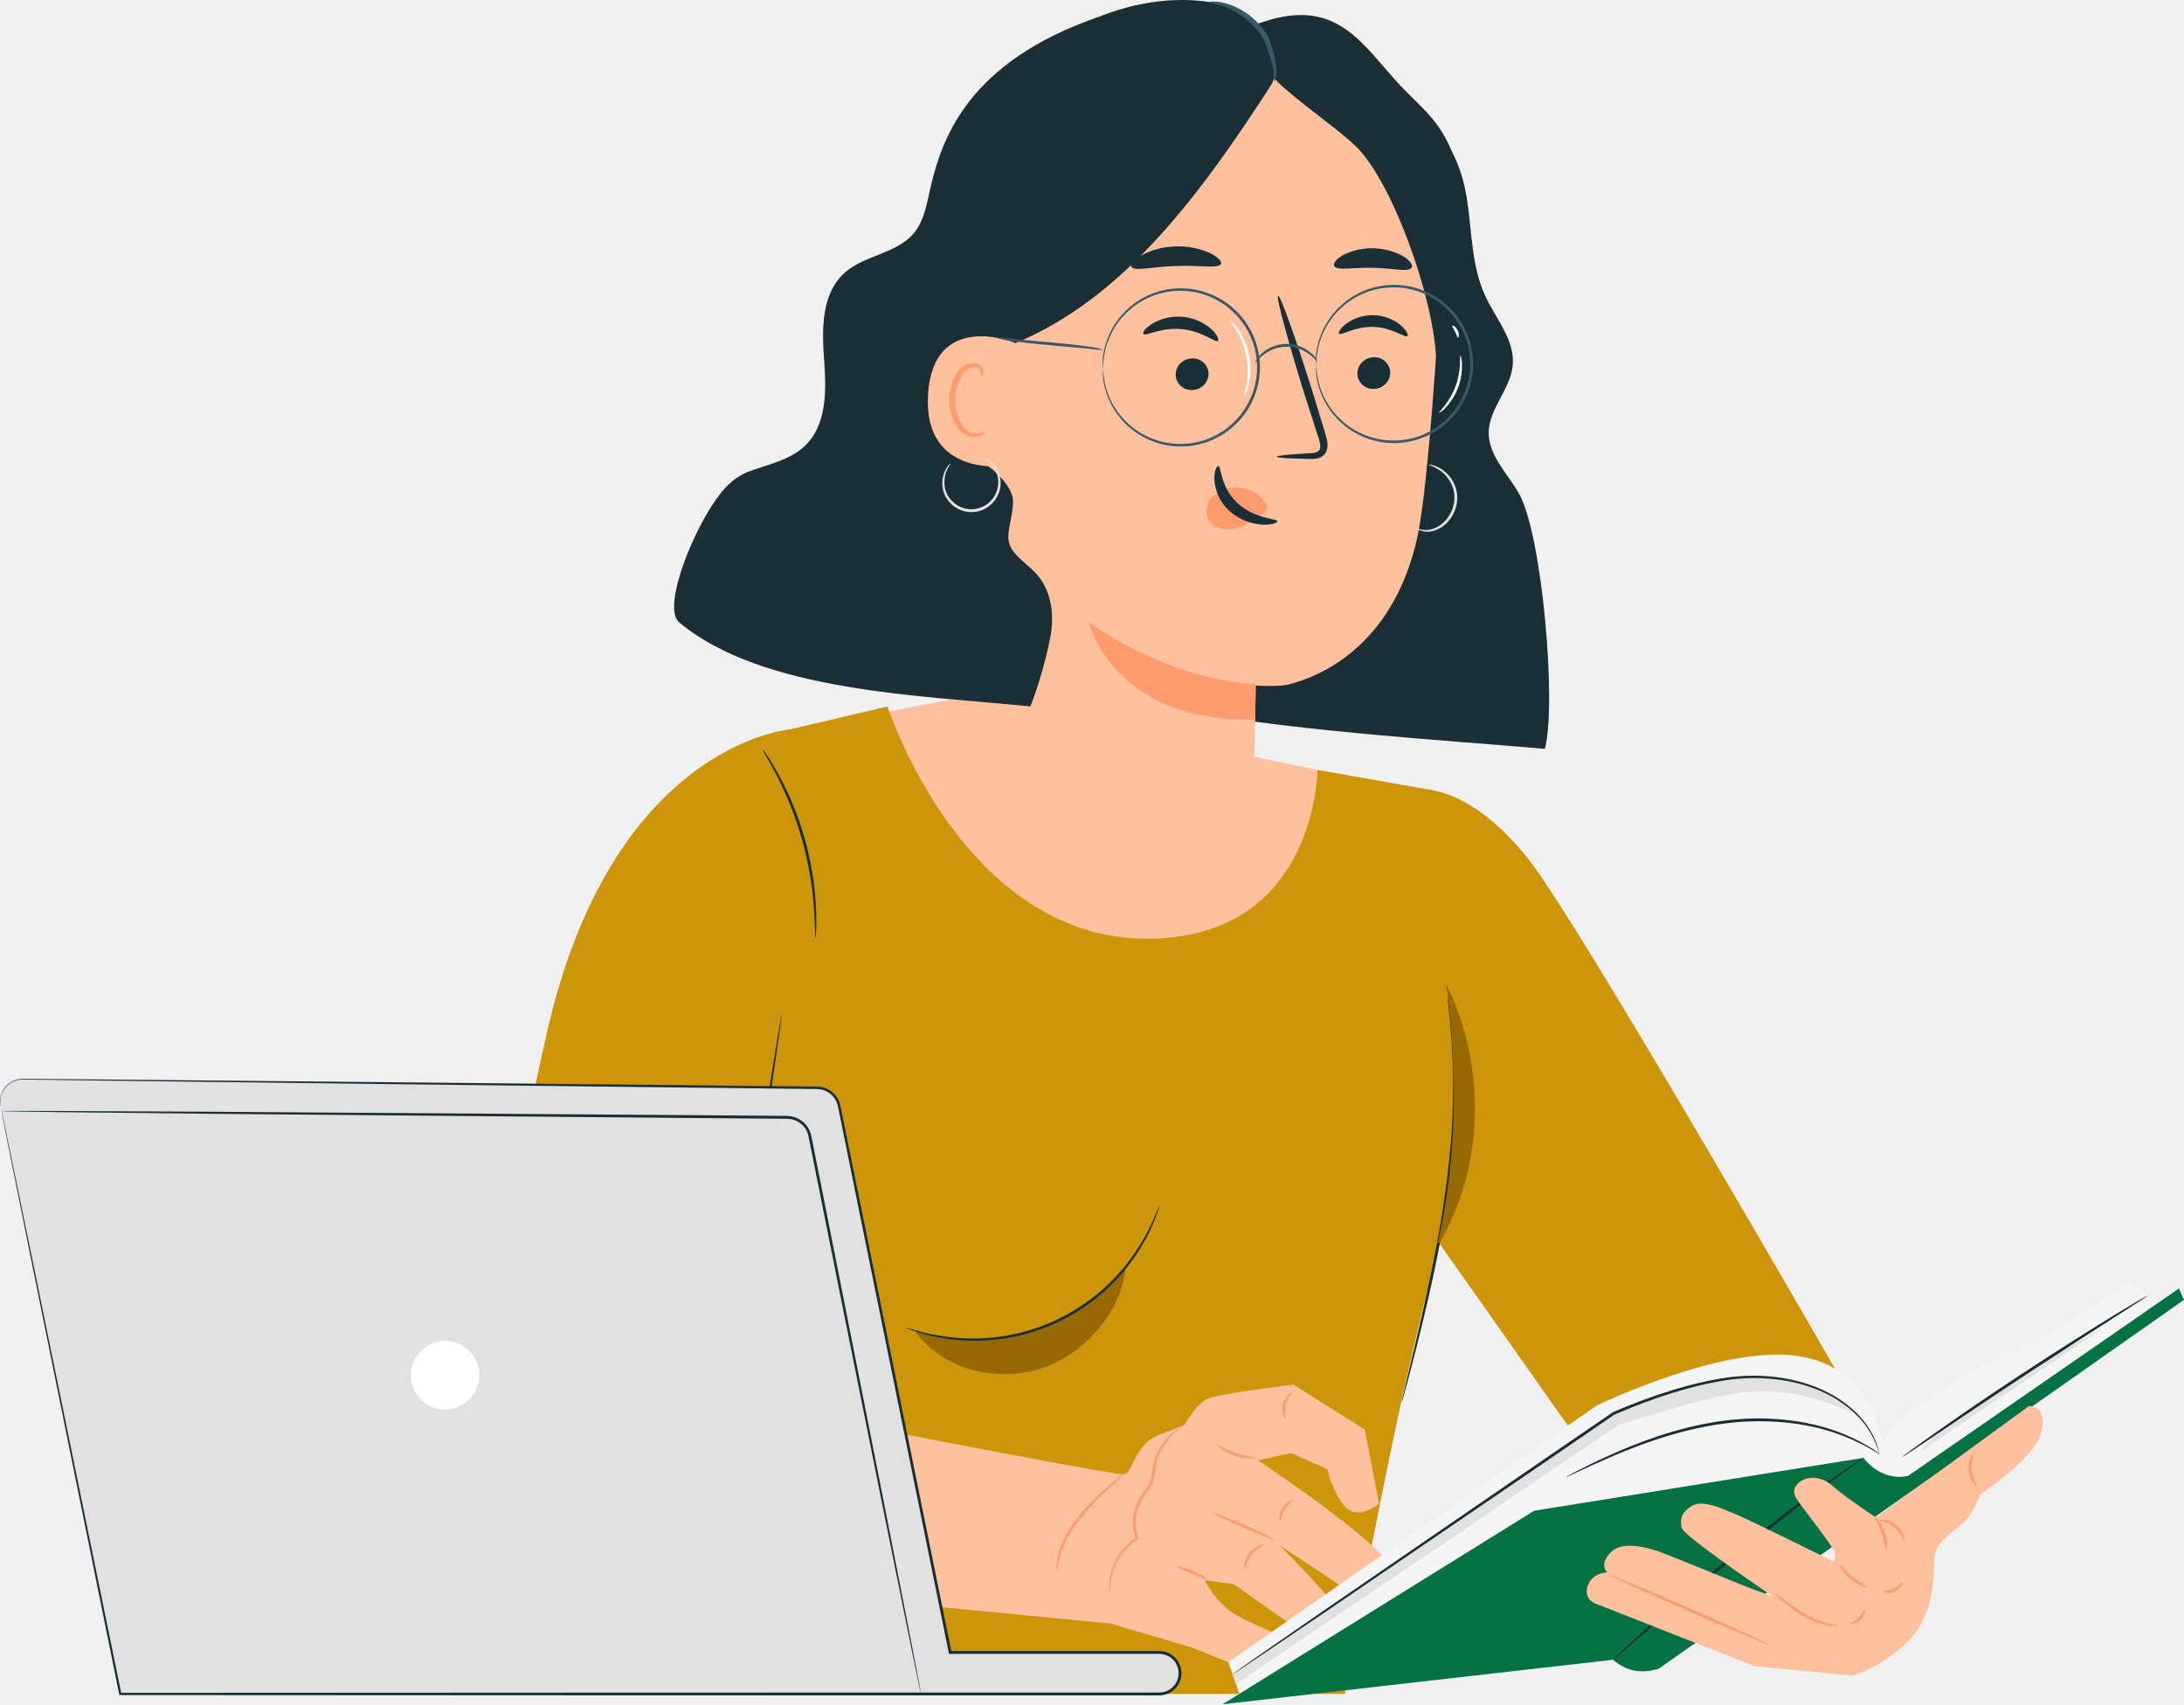
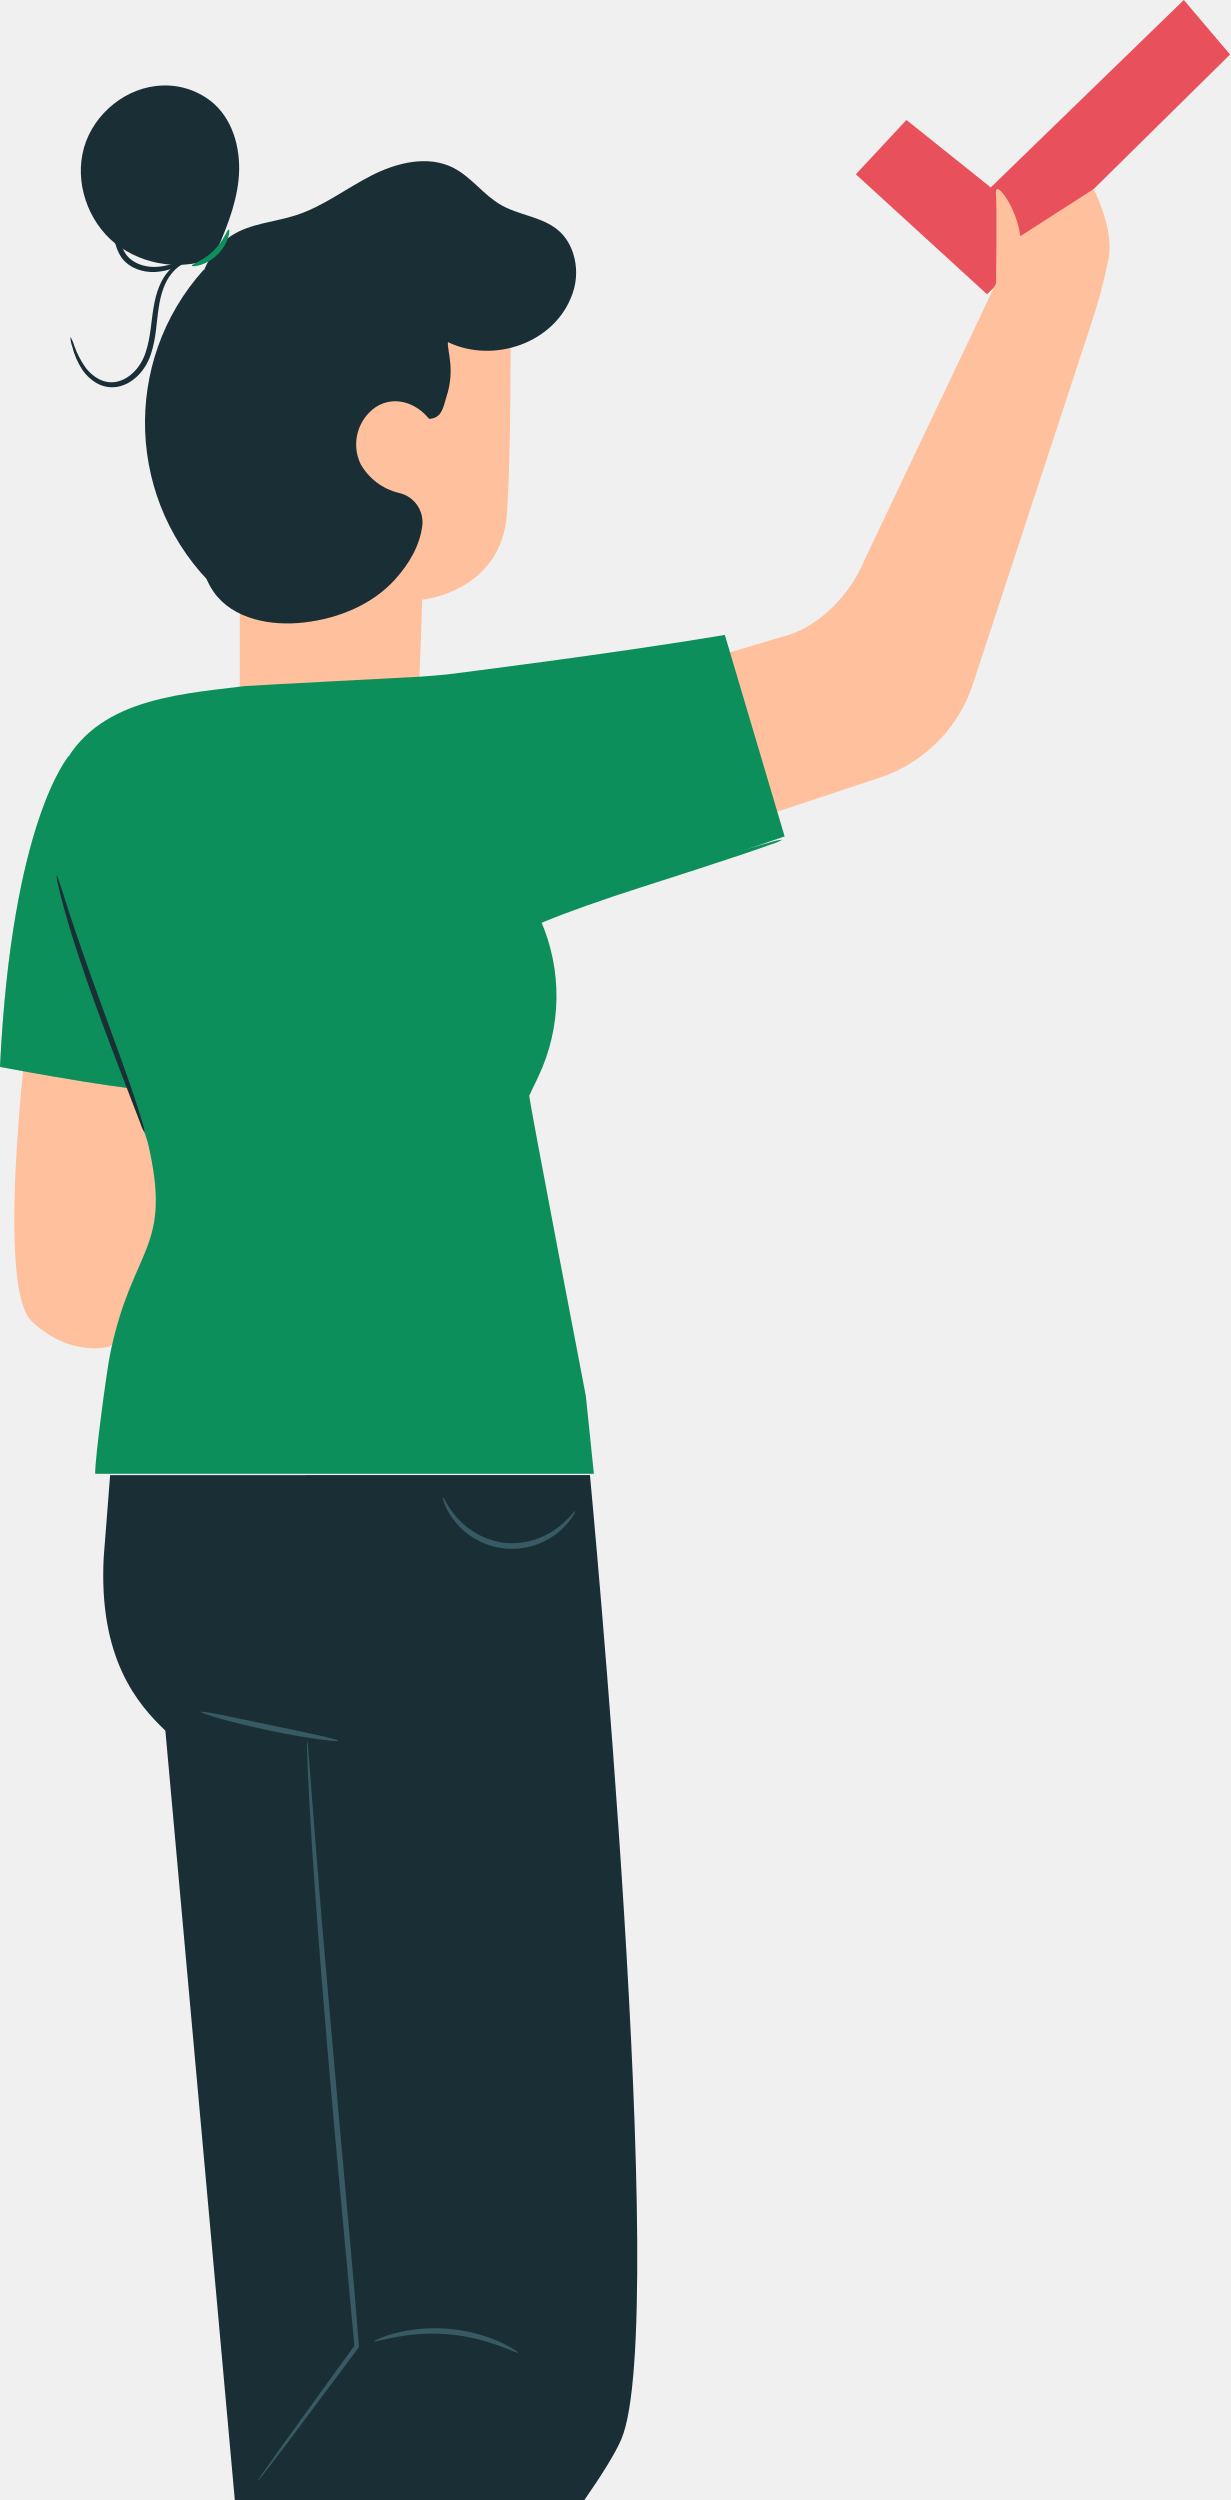
- <svg xmlns="http://www.w3.org/2000/svg" id="persona" width="650.521" height="507.711" viewBox="0 0 650.521 507.711">
+ <svg xmlns="http://www.w3.org/2000/svg" id="persona" width="333.617" height="678.046" viewBox="0 0 333.617 678.046">
  <defs>
    <clipPath id="clip-path">
-       <rect id="Rectángulo_84" data-name="Rectángulo 84" width="650.521" height="507.711" fill="none" />
+       <rect id="Rectángulo_104" data-name="Rectángulo 104" width="333.617" height="678.046" fill="none" />
+     </clipPath>
+     <clipPath id="clip-path-3">
+       <rect id="Rectángulo_102" data-name="Rectángulo 102" width="44.881" height="90.711" fill="none" />
    </clipPath>
  </defs>
-   <path id="Trazado_217" data-name="Trazado 217" d="M159.758,132.638l35.014-6.753,67.169,15.4,34.046,7.1.483,46.521L220.531,208.9l-51.247-15.185L149.91,165.207Z" transform="translate(96.417 80.965)" fill="#ffc09d" />
-   <g id="Grupo_54" data-name="Grupo 54">
-     <g id="Grupo_53" data-name="Grupo 53" clip-path="url(#clip-path)">
-       <path id="Trazado_218" data-name="Trazado 218" d="M163.837,135.861l33.047-7.785s23.361,72.225,81.021,69.117c46.995-2.534,47.047-50.214,47.047-50.214l34.355,6.071s14.406,87.229-1.385,148.416c-13.144,50.925-24.8,120.755-24.8,120.755H104.874Z" transform="translate(67.451 82.374)" fill="#cc950a" />
-       <path id="Trazado_219" data-name="Trazado 219" d="M404.962,349.737S310.824,184.826,293.881,163.652c-18.54-23.174-33.346-20.5-33.346-20.5l-9.967,111.108,80.039,113.561,19.076,6.88Z" transform="translate(161.156 92.012)" fill="#cc950a" />
-       <path id="Trazado_220" data-name="Trazado 220" d="M180.647,132.248s-53.5,4.287-72.7,91.943C99.264,263.839,88.292,310.3,85.131,341.535c-2.294,22.651,11.7,46.212,34.276,49.113l28.364,5.256a29.781,29.781,0,0,0,34.375-22.288l9.585-39.656-25.49-8.5,5.9-118.168Z" transform="translate(54.596 85.058)" fill="#cc950a" />
-       <path id="Trazado_221" data-name="Trazado 221" d="M267.727,180.589a6.628,6.628,0,0,1,.245,1.223c.136.889.314,2.064.539,3.533.112.776.235,1.63.368,2.557q.143,1.417.311,3.056c.222,2.194.49,4.691.6,7.467a184.057,184.057,0,0,1,.131,19.5,234.719,234.719,0,0,1-2.368,23.759c-1.229,8.383-2.775,16.308-4.344,23.473-1.54,7.174-3.119,13.587-4.451,18.97-1.362,5.375-2.489,9.718-3.309,12.708-.4,1.431-.715,2.575-.955,3.441a6.947,6.947,0,0,1-.389,1.185,6.6,6.6,0,0,1,.222-1.227c.2-.876.468-2.033.8-3.48.741-3.106,1.775-7.445,3.045-12.769,1.255-5.4,2.772-11.821,4.267-18.992,1.525-7.163,3.043-15.074,4.269-23.433s2.075-16.363,2.427-23.671c.309-7.306.378-13.9.051-19.429-.076-2.767-.3-5.261-.477-7.453q-.128-1.637-.24-3.056-.16-1.393-.294-2.562c-.156-1.476-.283-2.655-.378-3.548a6.757,6.757,0,0,1-.074-1.247" transform="translate(163.43 116.149)" fill="#1a2e35" />
-       <path id="Trazado_222" data-name="Trazado 222" d="M164.13,304.974a3.558,3.558,0,0,1-.273-.715c-.174-.541-.4-1.239-.68-2.113q-.441-1.427-1.055-3.41c-.463-1.326-.662-3-1.9-4.259a13.527,13.527,0,0,0-4.946-3.018,40.606,40.606,0,0,0-6.67-1.875,99.172,99.172,0,0,0-16.489-1.707l-.44-.012.066-.431c1.444-9.42,3.088-20.15,4.828-31.5,3.117-19.841,5.938-37.8,8-50.887l2.521-15.4q.458-2.64.728-4.182c.084-.434.153-.79.21-1.085a1.262,1.262,0,0,1,.1-.365,1.247,1.247,0,0,1-.013.378c-.035.3-.077.659-.128,1.1q-.209,1.55-.569,4.206c-.542,3.725-1.31,8.983-2.251,15.447-1.993,13.1-4.727,31.069-7.749,50.925-1.77,11.343-3.442,22.068-4.911,31.483l-.375-.442a97.115,97.115,0,0,1,16.607,1.85,40.3,40.3,0,0,1,6.745,1.985,13.879,13.879,0,0,1,5.081,3.224,6.086,6.086,0,0,1,1.292,2.294c.215.769.417,1.5.606,2.174q.552,2,.948,3.442c.233.887.421,1.6.565,2.146a3.607,3.607,0,0,1,.154.749" transform="translate(84.692 118.352)" fill="#1a2e35" />
-       <path id="Trazado_223" data-name="Trazado 223" d="M106.584,277.956a9.64,9.64,0,0,1,.424-2.205,35.313,35.313,0,0,1,2.067-5.768,39.325,39.325,0,0,1,31.4-22.855,35.258,35.258,0,0,1,6.122-.194,9.766,9.766,0,0,1,2.228.274,80.658,80.658,0,0,0-8.273.519,40.478,40.478,0,0,0-30.934,22.515,80.133,80.133,0,0,0-3.038,7.713" transform="translate(68.545 158.783)" fill="#1a2e35" />
-       <path id="Trazado_224" data-name="Trazado 224" d="M114.107,239.267a3.793,3.793,0,0,1,1.293-.122,28.079,28.079,0,0,1,3.526.156,40.706,40.706,0,0,1,21.314,8.766,27.8,27.8,0,0,1,2.616,2.369c.577.6.874.953.833,1-.1.1-1.444-1.145-3.819-2.885a47.035,47.035,0,0,0-21.019-8.645c-2.912-.432-4.745-.491-4.744-.636" transform="translate(73.39 153.804)" fill="#1a2e35" />
-       <path id="Trazado_225" data-name="Trazado 225" d="M154.022,192.251a12.357,12.357,0,0,1-.13-2.342c-.012-1.505-.1-3.686-.281-6.366a102,102,0,0,0-11.266-40.131c-1.239-2.386-2.3-4.292-3.071-5.582a12.2,12.2,0,0,1-1.109-2.07,12.668,12.668,0,0,1,1.39,1.895c.864,1.239,2.01,3.109,3.322,5.472a92.14,92.14,0,0,1,11.336,40.384c.108,2.7.1,4.892.012,6.4a12.3,12.3,0,0,1-.2,2.34" transform="translate(88.861 87.316)" fill="#1a2e35" />
-       <path id="Trazado_226" data-name="Trazado 226" d="M261.053,255.6c13.65-23.116,13.942-53.156,2.034-77.217,3.553,25.622,3.262,51.885-2.438,77.115" transform="translate(167.641 114.733)" fill="#966904" />
-       <path id="Trazado_227" data-name="Trazado 227" d="M200.623,248.723c-10.359,3.046-24.7,3.789-34.791-.056,7.9,11.208,23.129,15.273,36.345,11.622s25.4-16.88,26.422-30.553c-6.4,8.694-17.621,15.94-27.977,18.987" transform="translate(106.658 147.759)" fill="#966904" />
-       <path id="Trazado_228" data-name="Trazado 228" d="M239.789,218.572a3.99,3.99,0,0,1-.242.923c-.2.59-.435,1.487-.887,2.586A53.752,53.752,0,0,1,234.2,231.1a57.915,57.915,0,0,1-56.8,27.272,53.713,53.713,0,0,1-9.824-2.161c-1.139-.335-1.987-.711-2.572-.923a4.013,4.013,0,0,1-.873-.389c.026-.072,1.269.353,3.539.994a60.914,60.914,0,0,0,9.8,1.878,58.279,58.279,0,0,0,56.211-26.991,60.644,60.644,0,0,0,4.662-8.822c.92-2.176,1.365-3.41,1.438-3.385" transform="translate(105.569 140.578)" fill="#1a2e35" />
-       <path id="Trazado_229" data-name="Trazado 229" d="M162.5,288.591c.02.021-.123.174-.414.445a13.907,13.907,0,0,1-1.326,1.124,20.788,20.788,0,0,1-5.657,2.989,32.19,32.19,0,0,1-9.336,1.689,85.124,85.124,0,0,1-11.578-.409c-8.178-.7-15.516-1.9-20.8-2.841-2.642-.475-4.773-.887-6.244-1.19a12.086,12.086,0,0,1-2.269-.559,12.439,12.439,0,0,1,2.325.23l6.287.92c5.3.792,12.631,1.885,20.776,2.586a92.441,92.441,0,0,0,11.468.473,33.375,33.375,0,0,0,9.177-1.472c5.084-1.651,7.471-4.18,7.591-3.986" transform="translate(67.451 185.605)" fill="#1a2e35" />
-       <path id="Trazado_230" data-name="Trazado 230" d="M279.485,28.034l6.745-6.571c8.993,3.916,13.173,14.35,14.677,24.043s1.308,19.887,5.424,28.79c3.165,6.847,8.9,13.2,8.209,20.71-.656,7.153-7.12,12.938-7.156,20.119-.035,6.908,5.753,12.225,9.1,18.265,6.795,12.251,11.195,62.334,7.637,75.883-29.851-2.581-82.725-5.772-112.609-12.626,7.9-51.448,41.032-124.075,67.97-168.614" transform="translate(136.039 13.804)" fill="#1a2e35" />
-       <path id="Trazado_231" data-name="Trazado 231" d="M227.2,148.339h0" transform="translate(146.115 95.407)" fill="#ffc09d" />
-       <path id="Trazado_232" data-name="Trazado 232" d="M316.4,81.749c2.075-34.985-23.325-67-58.743-71.216-37.578-4.473-70.819,22.444-73.933,59.046l-8.812,147.786a12.89,12.89,0,0,0,2.259,8.047c8.676,12.682,24.4,22.6,38.432,24.554,13.6,1.888,27.39-1.645,38.945-8.073a12.613,12.613,0,0,0,6.4-10.817l.6-33.082a.209.209,0,0,1,.225-.217c2.046.15,7.269.23,9.272-.258,8.753-2.131,31.054-10.705,38.534-43.437,2.48-10.855,5-41.664,6.821-72.332" transform="translate(112.481 6.461)" fill="#ffc09d" />
-       <path id="Trazado_233" data-name="Trazado 233" d="M231.433,101.57c-.007-.327,3.659-.69,9.581-1.019,1.5-.049,2.928-.242,3.242-1.223.419-1.034-.1-2.655-.715-4.409q-1.757-5.459-3.686-11.455c-5.094-16.3-8.679-29.656-8.012-29.846s5.339,12.863,10.431,29.161q1.829,6.024,3.5,11.507c.457,1.7,1.3,3.658.4,5.8a3.7,3.7,0,0,1-2.588,1.97,10.321,10.321,0,0,1-2.55.171c-5.932-.1-9.6-.33-9.6-.657" transform="translate(148.85 34.484)" fill="#1a2e35" />
-       <path id="Trazado_234" data-name="Trazado 234" d="M263.132,63.357c-.654.711-4.52-2.555-10.086-2.711-5.557-.242-9.695,2.738-10.286,1.98-.291-.337.384-1.637,2.187-2.987a13.285,13.285,0,0,1,8.249-2.489,13.113,13.113,0,0,1,8.012,3.071c1.688,1.477,2.245,2.82,1.924,3.137" transform="translate(156.094 36.751)" fill="#1a2e35" />
-       <path id="Trazado_235" data-name="Trazado 235" d="M229.518,64.6c-.759.7-4.79-2.963-10.865-3.477-6.063-.6-10.776,2.253-11.376,1.421-.3-.37.516-1.689,2.578-2.987a15.019,15.019,0,0,1,9.18-2.087,14.717,14.717,0,0,1,8.572,3.723c1.748,1.653,2.279,3.092,1.909,3.406" transform="translate(133.276 36.921)" fill="#1a2e35" />
-       <path id="Trazado_236" data-name="Trazado 236" d="M247.092,131.184s-22.635.248-49.727-18.357c0,0,7,29.881,49.545,28.939Z" transform="translate(126.939 72.567)" fill="#ff9b6c" />
-       <path id="Trazado_237" data-name="Trazado 237" d="M236.3,92.867a10.679,10.679,0,0,0-9.174-4.494,9.616,9.616,0,0,0-6.85,3.032,5.905,5.905,0,0,0-.9,6.8c1.434,2.284,4.69,3.017,7.524,2.434s5.344-2.218,7.734-3.857a6.362,6.362,0,0,0,1.776-1.577,1.9,1.9,0,0,0,.128-2.136" transform="translate(140.632 56.834)" fill="#ff9b6c" />
-       <path id="Trazado_238" data-name="Trazado 238" d="M221.29,84.488c.951.012.562,6.236,5.7,11.031s11.916,4.578,11.908,5.452c.064.4-1.579,1.1-4.433.981a16.062,16.062,0,0,1-9.964-4.2,13.536,13.536,0,0,1-4.369-9.22c-.074-2.619.731-4.111,1.162-4.045" transform="translate(141.576 54.338)" fill="#1a2e35" />
-       <path id="Trazado_239" data-name="Trazado 239" d="M231.824,49.885c-.685,1.515-6.453.335-13.349.629-6.9.156-12.557,1.707-13.366.242-.358-.7.707-2.092,3.043-3.434a22.381,22.381,0,0,1,10.081-2.641A22.628,22.628,0,0,1,228.5,46.659c2.442,1.185,3.62,2.5,3.319,3.226" transform="translate(131.876 28.729)" fill="#1a2e35" />
-       <path id="Trazado_240" data-name="Trazado 240" d="M264.9,50.9c-1.181,1.311-5.864-.021-11.482-.059-5.616-.205-10.365.923-11.474-.435-.485-.661.25-1.972,2.317-3.216a19.161,19.161,0,0,1,18.5.4c2,1.331,2.664,2.672,2.143,3.311" transform="translate(155.519 28.945)" fill="#1a2e35" />
-       <path id="Trazado_241" data-name="Trazado 241" d="M266.081,9.13C263.028,3.939,257.349,1.564,251.008.6c-25.883-3.921-54.785,11.666-69.286,33.461s-15.278,54.31-4.66,78.238l16.142-10.1c32.42-13.367,55.314-44.6,76.162-76.874,2.839-4.394-.634-11.689-3.286-16.2" transform="translate(109.249 0)" fill="#1a2e35" />
-       <path id="Trazado_242" data-name="Trazado 242" d="M269.119,21.613C258.289,9.3,250.425-2.983,227.948,5.578c-3.311,6.3,3.359,14.463,8.927,19.237,8.153,6.99,15.278,11.711,20.628,16.714,10.819,10.115,23.106,44.108,24.168,62.664.066,1.163,2.065-15.927,3.235-16.108,1.515-.232,7.619-7.685,6.785-17.884-2.861-34.812-11.745-36.271-22.572-48.587" transform="translate(146.04 1.753)" fill="#1a2e35" />
-       <path id="Trazado_243" data-name="Trazado 243" d="M219.245.431c0-.164,1.975-.4,5.045.439A21.707,21.707,0,0,1,234.508,7.58a18.428,18.428,0,0,1,2.049,2.926,14.963,14.963,0,0,1,1.181,3.106,33.588,33.588,0,0,1,1.323,5.319c.45,3.18-.306,5.11-.467,5.048-.255-.038.076-1.936-.619-4.849a47.658,47.658,0,0,0-1.6-5.068,14.918,14.918,0,0,0-1.152-2.813,18.887,18.887,0,0,0-1.9-2.657,24.015,24.015,0,0,0-9.381-6.676c-2.8-1.052-4.716-1.224-4.695-1.485" transform="translate(141.011 0.174)" fill="#375a64" />
-       <path id="Trazado_244" data-name="Trazado 244" d="M255.853,69.131A4.92,4.92,0,0,1,251.2,74.18a4.707,4.707,0,0,1-5.151-4.343,4.924,4.924,0,0,1,4.649-5.051,4.708,4.708,0,0,1,5.156,4.345" transform="translate(158.246 41.66)" fill="#1a2e35" />
-       <path id="Trazado_245" data-name="Trazado 245" d="M222.914,69.337a4.919,4.919,0,0,1-4.652,5.049,4.706,4.706,0,0,1-5.151-4.343,4.922,4.922,0,0,1,4.648-5.051,4.708,4.708,0,0,1,5.155,4.345" transform="translate(137.061 41.792)" fill="#1a2e35" />
-       <path id="Trazado_246" data-name="Trazado 246" d="M132.444,150.328c3.053-5.03,6.505-9.764,12.158-11.849s11.924-3.329,16.322-7.368c6.878-6.316,6.632-16.836,5.942-26.008s-.782-19.738,6.251-25.888c5.873-5.138,15.229-5.6,20.316-11.481,3.4-3.929,4.07-9.355,5.268-14.356,3.217-13.435,10.631-36.874,50.2-50.366l-35.008,133c2.6.726,8.853,6.678,9.2,10.7.322,3.763-1.306,7.58-1.346,11.354-.048,4.622,5.033,7.383,8.221,10.807,4.042,4.343,5.284,10.621,4.663,16.451s-4.073,17.745-6.323,23.183c-32.48-3.286-79.855-4.346-104.609-25.057-4.514-3.776,1.941-21.913,8.747-33.128" transform="translate(78.591 1.937)" fill="#1a2e35" />
-       <path id="Trazado_247" data-name="Trazado 247" d="M194.284,62.985c-.6-.327-24.513-9.787-26.034,15.365S192.3,99.839,192.383,99.12s1.9-36.135,1.9-36.135" transform="translate(108.171 39.217)" fill="#ffc09d" />
-       <path id="Trazado_248" data-name="Trazado 248" d="M182.768,86.011c-.105-.087-.457.279-1.218.575a4.395,4.395,0,0,1-3.28-.131c-2.6-1.135-4.579-5.488-4.428-10.03a14.508,14.508,0,0,1,1.605-6.2c.881-1.8,2.148-3.007,3.5-3.165a2.233,2.233,0,0,1,2.512,1.357c.294.723.105,1.216.237,1.269.066.066.565-.389.424-1.441a2.793,2.793,0,0,0-.894-1.635,3.3,3.3,0,0,0-2.384-.787c-1.947.016-3.8,1.7-4.813,3.623a14.9,14.9,0,0,0-1.942,6.918c-.146,5.077,2.162,9.977,5.735,11.247a4.706,4.706,0,0,0,4.049-.422c.815-.575.983-1.129.9-1.18" transform="translate(110.677 42.333)" fill="#ff9b6c" />
-       <path id="Trazado_249" data-name="Trazado 249" d="M238.538,75.583a40.951,40.951,0,0,1,.8-5.641A23.142,23.142,0,0,1,247.6,57.224a22.831,22.831,0,0,1,21.581-3.567,22.881,22.881,0,0,1,10.71,7.789,22.7,22.7,0,0,1,.432,26.943,22.871,22.871,0,0,1-10.456,8.129,23.016,23.016,0,0,1-30.351-15.323,40.509,40.509,0,0,1-.978-5.611,1.206,1.206,0,0,0-.018.376c.008.3.018.665.031,1.109a10.666,10.666,0,0,0,.169,1.794,16.5,16.5,0,0,0,.473,2.419A23.368,23.368,0,0,0,257.77,98.43a23.586,23.586,0,0,0,12.376-1.175,23.6,23.6,0,0,0,10.86-8.382,23.475,23.475,0,0,0-.449-27.935,23.625,23.625,0,0,0-11.121-8.027,23.6,23.6,0,0,0-12.406-.779,23.369,23.369,0,0,0-18.019,17.735,16.357,16.357,0,0,0-.4,2.432,10.636,10.636,0,0,0-.112,1.8c0,.444,0,.808,0,1.109a1.255,1.255,0,0,0,.031.376" transform="translate(153.396 33.22)" fill="#375a64" />
-       <path id="Trazado_250" data-name="Trazado 250" d="M199.892,76.2a40.31,40.31,0,0,1,.8-5.641,23.133,23.133,0,0,1,8.263-12.718,22.831,22.831,0,0,1,21.581-3.567,22.881,22.881,0,0,1,10.71,7.789,22.7,22.7,0,0,1,.432,26.943,22.864,22.864,0,0,1-10.457,8.129A23.015,23.015,0,0,1,200.87,81.814a40.515,40.515,0,0,1-.978-5.611,1.207,1.207,0,0,0-.018.376c.008.3.018.665.031,1.109a10.66,10.66,0,0,0,.169,1.794,16.282,16.282,0,0,0,.473,2.419,23.368,23.368,0,0,0,18.576,17.148A23.587,23.587,0,0,0,231.5,97.874a23.6,23.6,0,0,0,10.86-8.382,23.475,23.475,0,0,0-.449-27.935,23.625,23.625,0,0,0-11.121-8.027,23.6,23.6,0,0,0-12.406-.779,23.369,23.369,0,0,0-18.019,17.735,16.315,16.315,0,0,0-.4,2.432,10.63,10.63,0,0,0-.112,1.8c0,.444,0,.808,0,1.109a1.258,1.258,0,0,0,.031.376" transform="translate(128.54 33.619)" fill="#375a64" />
-       <path id="Trazado_251" data-name="Trazado 251" d="M227.483,68c.123.084.785-.986,2.312-2.213a11.2,11.2,0,0,1,14-.255c1.569,1.17,2.271,2.215,2.389,2.126a5.965,5.965,0,0,0-2.011-2.6,11.008,11.008,0,0,0-14.779.269A5.99,5.99,0,0,0,227.483,68" transform="translate(146.304 40.096)" fill="#375a64" />
-       <path id="Trazado_252" data-name="Trazado 252" d="M180.551,61.234a22.2,22.2,0,0,0,4.65.965c2.9.449,6.926.886,11.372,1.273l11.374,1.02a31.533,31.533,0,0,0,4.726.365,22.172,22.172,0,0,0-4.65-.965c-2.9-.449-6.926-.886-11.374-1.273L185.277,61.6a31.53,31.53,0,0,0-4.726-.365" transform="translate(116.124 39.359)" fill="#375a64" />
-       <path id="Trazado_253" data-name="Trazado 253" d="M260.846,81.593c-.205-.182,3.156-3.027,4.928-7.946,1.855-4.888,1.152-9.236,1.426-9.241a6.48,6.48,0,0,1,.488,2.788,18.008,18.008,0,0,1-4.658,12.6,6.5,6.5,0,0,1-2.184,1.8" transform="translate(167.761 41.423)" fill="#fff" />
-       <path id="Trazado_254" data-name="Trazado 254" d="M263.271,59.074c.127-.192,1.065.283,1.6,1.4s.332,2.141.1,2.121c-.243,0-.424-.843-.874-1.748-.43-.915-.979-1.577-.83-1.77" transform="translate(169.311 37.968)" fill="#fff" />
-       <path id="Trazado_255" data-name="Trazado 255" d="M227.188,80.65c-.136-.053.33-1.324.7-3.442a23.566,23.566,0,0,0-3-16.116c-1.106-1.844-2-2.861-1.89-2.959a9.1,9.1,0,0,1,2.4,2.632,20.972,20.972,0,0,1,3.086,16.565,9.085,9.085,0,0,1-1.292,3.321" transform="translate(143.417 37.387)" fill="#fff" />
-       <path id="Trazado_256" data-name="Trazado 256" d="M173.355,84.677c.056.051-.343.488-.845,1.4a8.9,8.9,0,0,0-1.078,4.182,7.776,7.776,0,0,0,2.327,5.731,7.97,7.97,0,0,0,12.986-2.338,7.77,7.77,0,0,0,.182-6.183,8.886,8.886,0,0,0-2.468-3.543c-.789-.679-1.315-.95-1.28-1.015a3.64,3.64,0,0,1,1.485.754,8.5,8.5,0,0,1,2.823,3.577,8.274,8.274,0,0,1-.026,6.74A8.673,8.673,0,0,1,173.2,96.547a8.269,8.269,0,0,1-2.376-6.308,8.51,8.51,0,0,1,1.4-4.336,3.643,3.643,0,0,1,1.129-1.226" transform="translate(109.861 53.321)" fill="#e1e1e1" />
-       <path id="Trazado_257" data-name="Trazado 257" d="M256.849,103.231a6.988,6.988,0,0,0,4.369.271,8.615,8.615,0,0,0,4.024-2.483,10.443,10.443,0,0,0,2.608-5.169,9.437,9.437,0,0,0-.69-5.713,10.627,10.627,0,0,0-2.94-3.769,16.805,16.805,0,0,0-3.955-2.144,2.736,2.736,0,0,1,1.242.166,9.521,9.521,0,0,1,3.083,1.5,10.656,10.656,0,0,1,3.283,3.912,9.924,9.924,0,0,1,.818,6.208,10.863,10.863,0,0,1-2.88,5.559,8.87,8.87,0,0,1-4.45,2.524,6.031,6.031,0,0,1-3.444-.189c-.766-.307-1.094-.636-1.068-.67" transform="translate(165.195 54.155)" fill="#e1e1e1" />
-       <path id="Trazado_258" data-name="Trazado 258" d="M246.908,322.2l24.353,7.207s13.443,5.774,19.987,7.274c8.114,1.86,13.646-.667,13.947-5.171s-6.006-5.105-6.006-5.105-10.211-3.9-15.617-7.209-8.709-9.91-8.709-9.91l8.709,1.2s18.32,13.214,25.226,17.118,8.41-3,9.009-5.105-20.421-23.425-20.421-23.425,20.122,12.914,23.726,16.144,9.009,4.277,10.211,2.176,4.5-2.1,0-11.009S290.78,273.55,290.78,273.55l9.912-2.1,10.81,4.8s.6,4.506,4.506,10.291,10.81,0,10.81,0l-4.2-22.152-21.322-13.366s-22.222,2.7-25.527,4.2-6.906,7.789-6.906,7.789l-6.007,2.422c-9.309,2.7-9.008,12.013-12.012,12.314s-90.644-16.8-90.644-16.8l-7.943-2.072c-13.086,9.982-18.385,26.458-20.7,41.059,0,0-2.425,7.151,0,11.1Z" transform="translate(83.918 161.452)" fill="#ffc09d" />
-       <path id="Trazado_259" data-name="Trazado 259" d="M191.623,296.15a4.6,4.6,0,0,1-.082-1.431,8.513,8.513,0,0,1,.141-1.679,12.626,12.626,0,0,1,.442-2.192,31.042,31.042,0,0,1,6.119-11.29,66.407,66.407,0,0,1,9.067-9.088,26.478,26.478,0,0,1,4.257-3.175,42.422,42.422,0,0,1-3.858,3.63,85.493,85.493,0,0,0-8.8,9.169,33.922,33.922,0,0,0-6.2,10.922c-.961,3.088-.9,5.143-1.083,5.135" transform="translate(123.19 171.912)" fill="#ff9b6c" />
-       <path id="Trazado_260" data-name="Trazado 260" d="M223.495,258.327c.033.077-.726.375-1.849,1.28a19.927,19.927,0,0,0-4,4.588,22.672,22.672,0,0,0-2,3.689c-.624,1.336-.634,2.984-.951,4.706a11.957,11.957,0,0,1-1.929,5.192,20.7,20.7,0,0,0-2.92,4.887,13.381,13.381,0,0,0-.033,9.281l.117.309-.278.176a18.27,18.27,0,0,0-7.738,10.631,29.557,29.557,0,0,0-.741,5.253,4.921,4.921,0,0,1-.159-1.415,16.27,16.27,0,0,1,.417-3.958,18.265,18.265,0,0,1,7.79-11.192l-.161.483a14.023,14.023,0,0,1-.016-9.867,20.99,20.99,0,0,1,3.027-5.056,11.278,11.278,0,0,0,1.847-4.857c.332-1.651.366-3.375,1.075-4.849a22.363,22.363,0,0,1,2.157-3.753,18.234,18.234,0,0,1,4.3-4.514,7.081,7.081,0,0,1,1.482-.838c.363-.143.555-.2.567-.176" transform="translate(129.282 166.143)" fill="#ff9b6c" />
-       <path id="Trazado_261" data-name="Trazado 261" d="M232.015,265.907c.033.214-2.882.529-6.211-.672-3.339-1.173-5.4-3.258-5.238-3.4.161-.2,2.358,1.492,5.526,2.6,3.153,1.142,5.929,1.219,5.924,1.477" transform="translate(141.855 168.39)" fill="#ff9b6c" />
-       <path id="Trazado_262" data-name="Trazado 262" d="M238.037,282.15c-.094.217-4.223-1.361-9.22-3.523s-8.975-4.093-8.881-4.31,4.221,1.361,9.221,3.525,8.973,4.091,8.88,4.308" transform="translate(141.454 176.419)" fill="#ff9b6c" />
-       <path id="Trazado_263" data-name="Trazado 263" d="M222.572,287.9c-.118.212-2.171-.72-4.729-1.768s-4.67-1.84-4.6-2.075,2.32.2,4.93,1.283,4.517,2.361,4.4,2.56" transform="translate(137.147 182.659)" fill="#ff9b6c" />
-       <path id="Trazado_264" data-name="Trazado 264" d="M231.429,280.042c.089.237-2.039.983-3.656,3.078-1.665,2.059-1.9,4.3-2.148,4.271-.105,0-.2-.582-.044-1.505a7.744,7.744,0,0,1,4.374-5.537c.861-.368,1.446-.408,1.474-.306" transform="translate(145.032 180.082)" fill="#ff9b6c" />
-       <path id="Trazado_265" data-name="Trazado 265" d="M236.113,271.929c.108.225-1.5,1.06-2.588,2.89-1.127,1.8-1.127,3.62-1.377,3.626-.22.076-.634-1.992.647-4.072,1.257-2.092,3.283-2.673,3.318-2.445" transform="translate(149.154 174.866)" fill="#ff9b6c" />
-       <path id="Trazado_266" data-name="Trazado 266" d="M233.309,260.3c-.1.044-.421-.365-.661-1.16a6.268,6.268,0,0,1,1.569-6.014c.6-.578,1.083-.776,1.145-.69.159.191-1.347,1.467-1.9,3.705-.611,2.22.079,4.072-.154,4.159" transform="translate(149.49 162.349)" fill="#ff9b6c" />
-       <path id="Trazado_267" data-name="Trazado 267" d="M417.228,280.755s-1.117-21.557-23.456-26.025-61.43,14.524-61.43,14.524L222.669,345.677l3.275,9.452,111.28-15.512,10.2,3.909,78.185-51.379,73.772-53.332-8.152-6.423s-20.663,14.241-34.346,20.383-33.507,16.867-39.651,27.98" transform="translate(143.213 149.467)" fill="#f5f5f5" />
-       <path id="Trazado_268" data-name="Trazado 268" d="M221.611,357.468l92.808-57.657,98.11-15.756s4.925,7.122,13.259,5.378L506.474,233.6l1.515,3.378L351.541,346.862c-5.669,1.761-10.023.426-13.637-2.652Z" transform="translate(142.533 150.242)" fill="#057243" />
-       <path id="Trazado_269" data-name="Trazado 269" d="M367.01,264.306a4.146,4.146,0,0,1-.758.62l-2.264,1.638c-1.97,1.415-4.819,3.465-8.286,6.068-6.96,5.176-16.4,12.562-26.657,20.924-10.25,8.382-19.4,16.129-25.97,21.792-3.219,2.779-5.856,5.053-7.78,6.712-.866.738-1.569,1.338-2.128,1.812a4.325,4.325,0,0,1-.78.588,4.172,4.172,0,0,1,.665-.716l2.021-1.932c1.771-1.66,4.361-4.034,7.6-6.919,6.476-5.782,15.567-13.61,25.827-22,10.268-8.37,19.777-15.692,26.84-20.75,3.518-2.544,6.426-4.522,8.456-5.855l2.356-1.507a4.154,4.154,0,0,1,.854-.477" transform="translate(188.052 169.991)" fill="#1a2e35" />
-       <path id="Trazado_270" data-name="Trazado 270" d="M410.361,261.741c-8.894-9.547-22.893-12.947-35.9-11.933s-25.367,5.874-37.5,10.681l-113.531,77.7,1.012,2.922,114.141-77.255s25.494-8.249,36.781-9.627c18.918-2.31,35,7.509,35,7.509" transform="translate(143.703 160.558)" fill="#e1e1e1" />
-       <path id="Trazado_271" data-name="Trazado 271" d="M348.031,277.635l54.584-36.82s-44.727,23.254-54.584,36.82" transform="translate(223.842 154.884)" fill="#e1e1e1" />
-       <path id="Trazado_272" data-name="Trazado 272" d="M223.43,338.336a3.141,3.141,0,0,1,.462-.37l1.4-1.012c1.288-.9,3.114-2.185,5.445-3.824,4.793-3.319,11.655-8.071,20.116-13.932L317.4,273.5l19.322-13.214.033-.023.039-.016c11.915-5.143,23.627-8.847,34.531-10.375,10.939-1.38,20.936.481,28.294,3.986a35.389,35.389,0,0,1,9.065,6.093,26.825,26.825,0,0,1,5.059,6.426,21.581,21.581,0,0,1,1.967,4.739c.122.537.22.965.3,1.3a2.081,2.081,0,0,1,.076.444,26.622,26.622,0,0,0-2.595-6.334,27.065,27.065,0,0,0-5.092-6.259,35.294,35.294,0,0,0-9.008-5.914c-7.286-3.39-17.168-5.166-27.972-3.753-10.773,1.561-22.439,5.278-34.293,10.421l.072-.039-19.312,13.229L251.2,319.7,230.93,333.4l-5.536,3.692c-.608.394-1.088.707-1.453.942a3.121,3.121,0,0,1-.511.3" transform="translate(143.703 160.415)" fill="#1a2e35" />
-       <path id="Trazado_273" data-name="Trazado 273" d="M283.91,274.61a4.452,4.452,0,0,1,.856-.526c.577-.315,1.425-.784,2.535-1.352,2.215-1.15,5.449-2.76,9.521-4.6,8.117-3.638,19.733-8.275,33.307-10.2s26.184-.018,34.548,3.16a52.227,52.227,0,0,1,9.548,4.576c1.086.623,1.85,1.231,2.4,1.594a4.548,4.548,0,0,1,.792.616c-.044.067-1.2-.693-3.357-1.923a58.151,58.151,0,0,0-9.583-4.294c-8.333-3-20.781-4.785-34.227-2.882s-25.024,6.417-33.182,9.905c-4.09,1.761-7.358,3.285-9.616,4.343l-2.606,1.208a4.4,4.4,0,0,1-.933.371" transform="translate(182.601 165.399)" fill="#1a2e35" />
-       <path id="Trazado_274" data-name="Trazado 274" d="M417.862,234.9a3.6,3.6,0,0,1-.71.541c-.567.375-1.269.84-2.125,1.408l-7.876,5.068c-6.66,4.267-15.85,10.171-25.928,16.8s-19.141,12.741-25.694,17.168l-7.771,5.229-2.133,1.393a3.527,3.527,0,0,1-.777.439,3.493,3.493,0,0,1,.679-.58l2.041-1.525c1.783-1.311,4.384-3.175,7.618-5.454,6.467-4.557,15.48-10.745,25.566-17.385s19.333-12.462,26.077-16.6c3.372-2.067,6.114-3.72,8.024-4.839l2.208-1.27a3.568,3.568,0,0,1,.8-.394" transform="translate(221.795 151.075)" fill="#1a2e35" />
-       <path id="Trazado_275" data-name="Trazado 275" d="M405.017,281.117s-2.144,5.092-4.236,7.585-8.965,5.983-9.516,10.735.587,15.888-6.842,24.355a41.657,41.657,0,0,1-17.6,11.438l-29.289-2.861-46.8-18.408s-3.855-1.048-2.986-4.915a5.9,5.9,0,0,1,4.879-4.412l1.117-.182s-2.693-2.2,1.16-6.057c3.322-3.329,10.308-1.436,13.913-.23s24.817,10.061,28.622,11.417c3.369,1.2,5.953,2.268,5.953,2.268s-27.125-18.3-27.5-20.7c-.449-2.877-.146-4.188,2.626-6.2,3.257-2.371,8.678.176,13.9,2.373,3.886,1.633,28.723,13.9,28.723,13.9s1.112-1.081.067-3.3-9.378-12.813-10.663-14.764-1.63-3.086-.358-4.737c1.817-2.358,6.622-3.474,10.96.531,2.789,2.575,12.657,9.205,12.657,9.205L419.382,254.9s5.672-.143,3.7,7.754-18.063,18.459-18.063,18.459" transform="translate(184.985 163.946)" fill="#ffc09d" />
-       <path id="Trazado_276" data-name="Trazado 276" d="M341.606,290.418c-.051.212-2.552-.434-4.929-2.45-2.394-2-3.459-4.351-3.258-4.438.217-.132,1.548,1.9,3.809,3.783,2.24,1.906,4.473,2.869,4.379,3.106" transform="translate(214.428 182.353)" fill="#ff9b6c" />
-       <path id="Trazado_277" data-name="Trazado 277" d="M340.663,275.725c-.008-.1.595-.268,1.586-.151a7.173,7.173,0,0,1,5.71,4.721c.3.95.25,1.574.149,1.586-.24.064-.7-2.32-2.894-4.082-2.141-1.821-4.57-1.826-4.552-2.074" transform="translate(219.103 177.214)" fill="#ff9b6c" />
-       <path id="Trazado_278" data-name="Trazado 278" d="M343.34,285.242c-.255,0-.376-2.448-1.346-5.256-.938-2.82-2.33-4.841-2.125-4.992.158-.151,1.939,1.737,2.936,4.718,1.019,2.973.751,5.556.534,5.531" transform="translate(218.58 176.861)" fill="#ff9b6c" />
-       <path id="Trazado_279" data-name="Trazado 279" d="M359.414,273.185c-.071.074-.591-.255-1.181-1.04a7.577,7.577,0,0,1-.817-7.307c.4-.9.835-1.333.922-1.275.223.113-.951,2.184-.608,4.939.274,2.762,1.878,4.524,1.684,4.683" transform="translate(229.503 169.512)" fill="#ff9b6c" />
-       <path id="Trazado_280" data-name="Trazado 280" d="M340.712,298.422a7.125,7.125,0,0,1-3.2-.044,21.568,21.568,0,0,1-7.238-2.69,40.719,40.719,0,0,1-6.218-4.524,11.218,11.218,0,0,1-2.259-2.24,12.446,12.446,0,0,1,2.639,1.768,65.98,65.98,0,0,0,6.265,4.252,26.275,26.275,0,0,0,6.929,2.839c1.872.45,3.084.5,3.081.638" transform="translate(206.967 185.821)" fill="#ff9b6c" />
-       <path id="Trazado_281" data-name="Trazado 281" d="M339.571,291.845c.235-.025.25,1.656-1.132,3s-3.05,1.3-3.02,1.068c-.031-.243,1.3-.549,2.42-1.679,1.154-1.1,1.489-2.422,1.732-2.384" transform="translate(215.729 187.705)" fill="#ff9b6c" />
-       <path id="Trazado_282" data-name="Trazado 282" d="M346.912,286.845c.1.033.094.45-.212,1.032a4.228,4.228,0,0,1-4.349,2.065c-.643-.131-.971-.388-.933-.488.074-.23,1.522.127,3.065-.639,1.566-.711,2.205-2.057,2.43-1.97" transform="translate(219.586 184.486)" fill="#ff9b6c" />
-       <path id="Trazado_283" data-name="Trazado 283" d="M339.653,306.455c-.1.217-10.986-4.33-24.325-10.155s-24.081-10.723-23.985-10.94,10.985,4.33,24.327,10.156,24.077,10.722,23.984,10.939" transform="translate(187.381 183.529)" fill="#ff9b6c" />
-       <path id="Trazado_284" data-name="Trazado 284" d="M.154,203.755,35.813,378.8H345.3a6.182,6.182,0,1,0,0-12.363H283l-33.057-162.8a6.759,6.759,0,0,0-6.55-5.414L6.852,195.647a6.759,6.759,0,0,0-6.7,8.107" transform="translate(0.01 125.833)" fill="#e1e1e1" />
-       <path id="Trazado_285" data-name="Trazado 285" d="M.164,203.79s-.039-.176-.1-.527a6.031,6.031,0,0,1-.03-1.589,6.8,6.8,0,0,1,3.273-5.117,7.024,7.024,0,0,1,2.046-.81,10.735,10.735,0,0,1,2.435-.151q2.546.017,5.569.041l13.924.117,89.439.848,62.347.628,34.927.36,18.32.189,9.364.1c.8.02,1.546-.013,2.4.057a7.084,7.084,0,0,1,2.389.692,7.164,7.164,0,0,1,3.4,3.562,11.209,11.209,0,0,1,.647,2.379l.48,2.355q.478,2.356.963,4.731.966,4.75,1.944,9.557,1.957,9.617,3.963,19.471,4.008,19.708,8.2,40.3c5.579,27.444,11.382,55.993,17.36,85.405l-.414-.339,35.88,0h25.389a11.377,11.377,0,0,1,2.411.145,6.613,6.613,0,0,1,1.773,12.276,6.7,6.7,0,0,1-2.91.785l-2.856.012H331.369l-22.447,0-44,0-83.785-.02-145.31-.074h-.268L35.5,378.9C24.6,325.1,15.738,281.331,9.594,251c-3.048-15.155-5.421-26.95-7.034-34.97L.749,206.907c-.4-2.057-.585-3.117-.585-3.117s.246,1.047.68,3.1,1.07,5.114,1.9,9.1C4.4,224,6.831,235.787,9.954,250.928c6.21,30.316,15.171,74.064,26.189,127.843l-.32-.261c42.469-.023,91.587-.048,145.31-.074l83.785-.02q21.682,0,44-.007h33.77l2.825-.012a5.869,5.869,0,0,0,2.534-.684,5.755,5.755,0,0,0-1.543-10.686,10.7,10.7,0,0,0-2.233-.128H318.886c-12.189,0-24.179,0-35.88,0h-.347l-.067-.34c-5.966-29.414-11.758-57.964-17.326-85.41l-8.171-40.31q-2-9.854-3.947-19.475-.974-4.809-1.936-9.558-.481-2.374-.96-4.732l-.477-2.355a10.454,10.454,0,0,0-.6-2.231A6.39,6.39,0,0,0,244,198.672c-.721-.064-1.551-.036-2.325-.056l-9.364-.107q-9.295-.108-18.32-.21l-34.926-.4-62.347-.733-89.436-1.1-13.924-.187-5.569-.081a10.7,10.7,0,0,0-2.4.13,6.86,6.86,0,0,0-2,.772,6.751,6.751,0,0,0-3.275,4.99,9,9,0,0,0,.048,2.108" transform="translate(0 125.798)" fill="#1a2e35" />
-       <path id="Trazado_286" data-name="Trazado 286" d="M94.9,253.335a10.222,10.222,0,1,1-10.222-10.222A10.223,10.223,0,0,1,94.9,253.335" transform="translate(47.884 156.362)" fill="#fff" />
-       <path id="Trazado_287" data-name="Trazado 287" d="M.276,201.464s.361-.026,1.066-.035c.734,0,1.775-.012,3.129-.018l12.033.015,44.252.214,145.994,1.03,21.115.169q2.6.02,5.187.043a13.468,13.468,0,0,1,2.649.159,7.388,7.388,0,0,1,5.651,5.278c.386,1.712.675,3.332,1.015,4.992l7.544,38.021c4.79,24.232,9.1,46.055,12.728,64.391,3.587,18.315,6.492,33.143,8.507,43.426.981,5.107,1.745,9.083,2.271,11.814.245,1.331.435,2.353.569,3.076.123.7.166,1.055.166,1.055s-.1-.348-.251-1.037c-.153-.72-.37-1.737-.652-3.061-.562-2.724-1.379-6.688-2.429-11.783-2.077-10.268-5.074-25.08-8.775-43.371C258.37,297.515,254,275.7,249.139,251.487l-7.595-38.013c-.335-1.633-.644-3.337-1-4.931a6.5,6.5,0,0,0-2.784-3.771,6.581,6.581,0,0,0-2.223-.9,12.828,12.828,0,0,0-2.488-.141l-5.187-.039q-10.414-.081-21.116-.164l-145.99-1.282L16.5,201.759c-5.2-.077-9.251-.136-12.031-.176-1.354-.03-2.394-.053-3.129-.067-.7-.02-1.066-.053-1.066-.053" transform="translate(0.178 129.541)" fill="#1a2e35" />
+   <g id="Grupo_79" data-name="Grupo 79" clip-path="url(#clip-path)">
+     <g id="Grupo_78" data-name="Grupo 78">
+       <g id="Grupo_77" data-name="Grupo 77" clip-path="url(#clip-path)">
+         <path id="Trazado_197" data-name="Trazado 197" d="M26.559,208.008,45.391,416.667h94.821c4.927-7.111,8.441-12.8,10.013-16.489,13.356-31.389-8.516-261.5-8.516-261.5l-130.131.029-1.737,22.2C8.379,188.447,19,200.8,26.559,208.008" transform="translate(18.293 261.379)" fill="#1a2e35" />
+         <path id="Trazado_198" data-name="Trazado 198" d="M43.956,175.77h0a25.952,25.952,0,0,0,27.916-24.881c.542-14.127,1.015-28.406,1.015-28.406s21.408-2,22.96-23.19.842-70.09.842-70.09a73.82,73.82,0,0,0-74.6,4.8l1.321,74.556v40.112c.141,13.452,7.134,26.072,20.548,27.1" transform="translate(41.628 40.158)" fill="#ffc09d" />
+         <path id="Trazado_199" data-name="Trazado 199" d="M81.922,85.037c-3.655-4.529-9.6-6.332-14.476-3.162a12.311,12.311,0,0,0-4.1,15.4,16.223,16.223,0,0,0,10.391,7.858,8.137,8.137,0,0,1,6.372,8.761c-.612,5.317-3.447,10.35-7.44,14.753-6.208,6.845-15.341,10.532-24.52,11.617-9.023,1.067-19.357-.814-24.607-8.23-3.819-5.394-4.1-12.448-4.232-19.057q-.485-23.431-.969-46.86c-.118-5.628-.228-11.331,1.067-16.812s4.163-10.809,8.868-13.9c5.152-3.39,11.68-3.678,17.548-5.576,7.339-2.374,13.57-7.241,20.433-10.751s15.28-5.611,22.172-2.152c4.947,2.484,8.262,7.42,13.074,10.154,6.848,3.9,16.172,3.012,19.5,13.082a17.072,17.072,0,0,1-.113,10.772C116.242,64.63,99.268,70.157,87.042,64.232c-.242,2.322,2.045,7.489-.4,14.822-.782,2.342-1.059,5.917-4.722,5.983" transform="translate(34.44 28.55)" fill="#1a2e35" />
+         <path id="Trazado_200" data-name="Trazado 200" d="M43.579,54.831c3.006-6.848,6.049-13.838,6.805-21.281s-1.131-15.543-6.675-20.565A20.066,20.066,0,0,0,29.744,8.046C20.06,8.329,11.1,15.592,8.454,24.913s1.007,20,8.562,26.058a27.581,27.581,0,0,0,27.448,3.58" transform="translate(14.323 15.147)" fill="#1a2e35" />
+         <path id="Trazado_201" data-name="Trazado 201" d="M28.074,21.582c.4-.012.058,3.77-3.124,6.843-3.147,3.11-6.935,3.364-6.915,2.963-.1-.43,3.1-1.278,5.865-4.036,2.824-2.7,3.747-5.882,4.174-5.769" transform="translate(33.988 40.671)" fill="#0c8f5a" />
+         <path id="Trazado_202" data-name="Trazado 202" d="M34.857,35.96c.084.121-1.869,2.019-5.752,4.206a16.626,16.626,0,0,1-7.581,2.149c-2.96.061-6.655-.938-8.842-3.967a11.788,11.788,0,0,1-1.569-9.58,18.627,18.627,0,0,1,3.563-7.013c2.792-3.456,4.9-5.158,5.014-5.054.2.167-1.667,2.172-4.154,5.677a19.042,19.042,0,0,0-3.069,6.69,10.7,10.7,0,0,0,1.428,8.392c1.791,2.5,4.933,3.45,7.627,3.47a16.633,16.633,0,0,0,7.111-1.716c3.857-1.864,6.084-3.479,6.225-3.254" transform="translate(20.239 31.47)" fill="#1a2e35" />
+         <path id="Trazado_203" data-name="Trazado 203" d="M6.634,45.68a9.256,9.256,0,0,1,1.033,2.348,24.221,24.221,0,0,0,3.121,6.035c1.65,2.178,4.705,4.512,8.294,3.817,3.557-.678,6.7-3.952,7.985-8.04,1.376-4.117,1.474-8.429,2.166-12.306.638-3.877,1.936-7.417,4.044-9.707a10.46,10.46,0,0,1,6.168-3.516,4.083,4.083,0,0,1,2.593.222c-.012.144-.935-.04-2.481.355a10.475,10.475,0,0,0-5.472,3.632c-1.814,2.161-2.94,5.467-3.485,9.237-.612,3.767-.643,8.132-2.112,12.572-1.393,4.419-4.93,8.2-9.162,8.914a8.442,8.442,0,0,1-5.744-1.111,12.032,12.032,0,0,1-3.652-3.436A20.834,20.834,0,0,1,7.11,48.209a7.927,7.927,0,0,1-.476-2.53" transform="translate(12.451 45.68)" fill="#1a2e35" />
+         <path id="Trazado_204" data-name="Trazado 204" d="M6.143,93.362s-10.8,79.1,0,89.127,21.191,6.7,21.191,6.7l20.56-17.193,4.047-78.632Z" transform="translate(2.534 175.963)" fill="#ffc09d" />
+         <path id="Trazado_205" data-name="Trazado 205" d="M80.464,47.275,94.189,32.534l22.873,18.3L169.42,0l12.543,14.784L116.047,79.806Z" transform="translate(151.653 -0.001)" fill="#e8505b" />
+         <path id="Trazado_206" data-name="Trazado 206" d="M179.259,17.779l-19.9,12.774c-.9-7.867-6.906-15.664-6.594-11.712s.038,24.454.038,24.454l-35.5,74.692c-4.823,11.833-14.6,19.273-21.9,21.03l-33.134,9.851,12.952,43.8L121.267,177.4a39.719,39.719,0,0,0,25.239-25.314l31.747-96.708a150.217,150.217,0,0,0,5.129-19.054c1.359-8.06-4.122-18.549-4.122-18.549" transform="translate(117.349 33.509)" fill="#ffc09d" />
+         <path id="Trazado_207" data-name="Trazado 207" d="M24.22,364.5a2.811,2.811,0,0,1,.413-.721c.366-.542.811-1.2,1.35-1.993,1.31-1.852,3.081-4.356,5.293-7.489,4.734-6.551,11.351-15.713,19.319-26.744l-.118.366c-1.552-16.873-3.43-37.337-5.458-59.4-2.585-28.914-4.679-55.113-5.911-74.1-.629-9.491-1.041-17.179-1.269-22.492-.089-2.544-.159-4.578-.211-6.124a11.379,11.379,0,0,1,.029-2.14,11.49,11.49,0,0,1,.274,2.123c.124,1.543.286,3.571.49,6.1.424,5.469,1.018,13.1,1.745,22.452,1.5,18.956,3.765,45.132,6.349,74.043,1.939,22.14,3.917,42.57,5.2,59.529l.014.188-.136.182c-8.144,10.9-14.905,19.957-19.743,26.43L26.283,362l-1.5,1.887c-.349.421-.539.629-.565.609" transform="translate(45.643 308.458)" fill="#375a64" />
+         <path id="Trazado_208" data-name="Trazado 208" d="M56.132,168.812c-.063.4-8.55-.635-18.855-2.807s-18.494-4.624-18.393-5.017c.107-.41,8.429,1.4,18.7,3.548s18.615,3.857,18.546,4.275" transform="translate(35.591 303.31)" fill="#375a64" />
+         <path id="Trazado_209" data-name="Trazado 209" d="M74.194,225.537c-.19.459-8.178-4.212-19.23-5.011-11.043-.952-19.668,2.4-19.784,1.918-.063-.159,1.976-1.212,5.55-2.175a43.741,43.741,0,0,1,28.325,2.247c3.378,1.512,5.227,2.873,5.138,3.02" transform="translate(66.304 412.564)" fill="#375a64" />
+         <path id="Trazado_210" data-name="Trazado 210" d="M77.5,144.546c.13.043-.848,2.53-4.01,5.288a19.835,19.835,0,0,1-29.023-3.061c-2.515-3.358-2.951-5.992-2.816-6.009.254-.107,1.047,2.334,3.641,5.34a20.722,20.722,0,0,0,13.175,7.07,20.729,20.729,0,0,0,14.357-4.166c3.165-2.4,4.451-4.621,4.676-4.463" transform="translate(78.466 265.297)" fill="#375a64" />
+         <path id="Trazado_211" data-name="Trazado 211" d="M32.972,111.95A62.1,62.1,0,0,1,29.6,25.339" transform="translate(25.697 47.757)" fill="#1a2e35" />
+         <path id="Trazado_212" data-name="Trazado 212" d="M18.676,71.083S3.2,88.559,0,155.4c0,0,44.059,8.36,44.863,5.954S18.676,71.083,18.676,71.083" transform="translate(0 133.973)" fill="#0c8f5a" />
+         <g id="Grupo_76" data-name="Grupo 76" transform="translate(0 205.056)" opacity="0.3">
+           <g id="Grupo_75" data-name="Grupo 75">
+             <g id="Grupo_74" data-name="Grupo 74" clip-path="url(#clip-path-3)">
+               <path id="Trazado_213" data-name="Trazado 213" d="M18.676,71.083S3.2,88.559,0,155.4c0,0,44.059,8.36,44.863,5.954S18.676,71.083,18.676,71.083" transform="translate(0 -71.083)" fill="#0c8f5a" />
+             </g>
+           </g>
+         </g>
+         <path id="Trazado_214" data-name="Trazado 214" d="M16.773,287.222h135.26l-2.184-21.128s-15.456-80.386-15.344-81.445l2.438-5.12a50.993,50.993,0,0,0,.591-42.535l66.231-22.648L187.549,59.694c-30.053,5.074-75.482,10.734-75.482,10.734L105.3,71s-46.894,2.446-47.9,2.567c-19.619,2.371-42.44,3.877-50.786,24.872-4.46,11.225-.222,28.077,7.059,45.449l17.34,53.362C37.944,226.576,26.9,225.18,20.831,254.7c-.917,4.466-4.148,28.426-4.059,32.523" transform="translate(9.04 112.508)" fill="#0c8f5a" />
+         <path id="Trazado_215" data-name="Trazado 215" d="M123.235,78.96a13.014,13.014,0,0,1-2.94,1.235c-1.921.7-4.717,1.67-8.181,2.839-6.926,2.34-16.544,5.438-27.157,8.833s-20.11,6.77-26.848,9.554c-3.384,1.364-6.069,2.582-7.95,3.384A13.024,13.024,0,0,1,47.2,105.97a13.086,13.086,0,0,1,2.706-1.69c1.806-.966,4.44-2.337,7.786-3.834A255.62,255.62,0,0,1,84.5,90.435c10.63-3.4,20.288-6.335,27.3-8.415,3.5-1.039,6.349-1.852,8.325-2.383a13.056,13.056,0,0,1,3.116-.678" transform="translate(88.949 148.779)" fill="#0c8f5a" />
+         <path id="Trazado_216" data-name="Trazado 216" d="M29.234,152.151a11.04,11.04,0,0,1-1.2-2.66q-1.186-3.085-2.841-7.379c-2.38-6.24-5.732-14.839-9.217-24.431C12.476,108.1,9.6,99.3,7.786,92.856c-.906-3.222-1.584-5.844-1.97-7.679A10.844,10.844,0,0,1,5.342,82.3c.222-.055,1.385,3.909,3.459,10.249s5.092,15.05,8.591,24.624c3.479,9.574,6.675,18.237,8.8,24.581,1.07,3.167,1.884,5.752,2.4,7.552a11.008,11.008,0,0,1,.643,2.847" transform="translate(10.016 155.108)" fill="#1a2e35" />
+       </g>
    </g>
  </g>
</svg>
